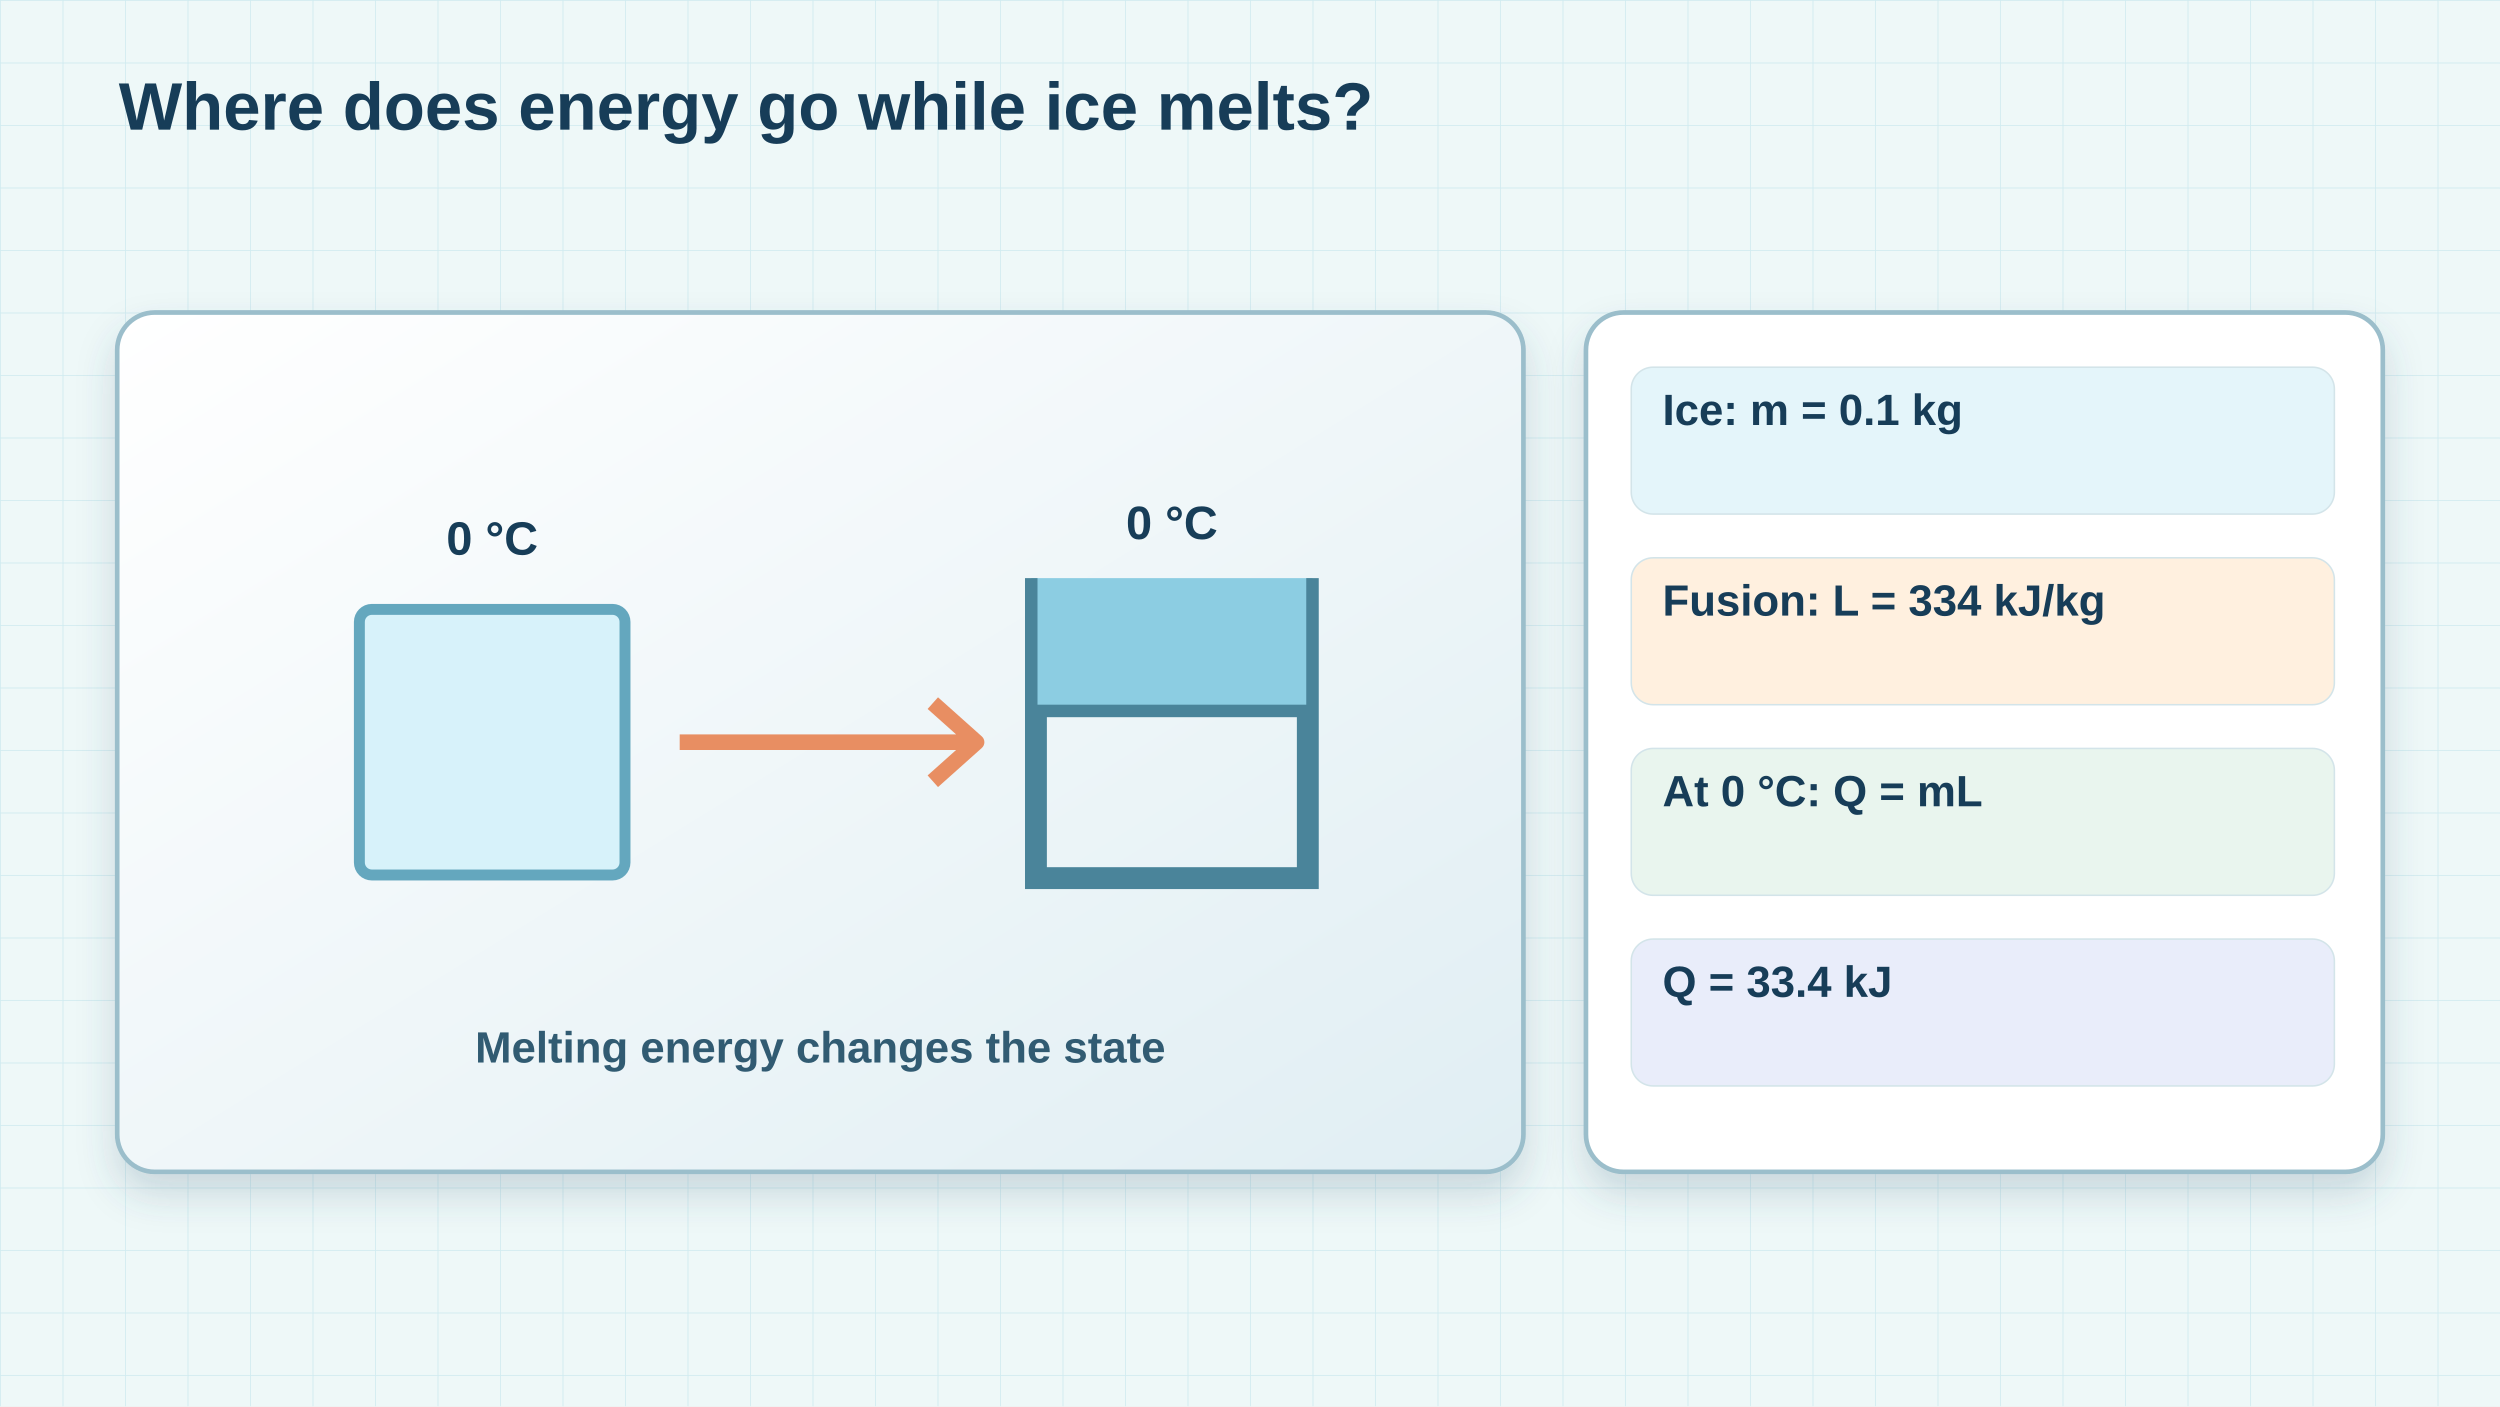
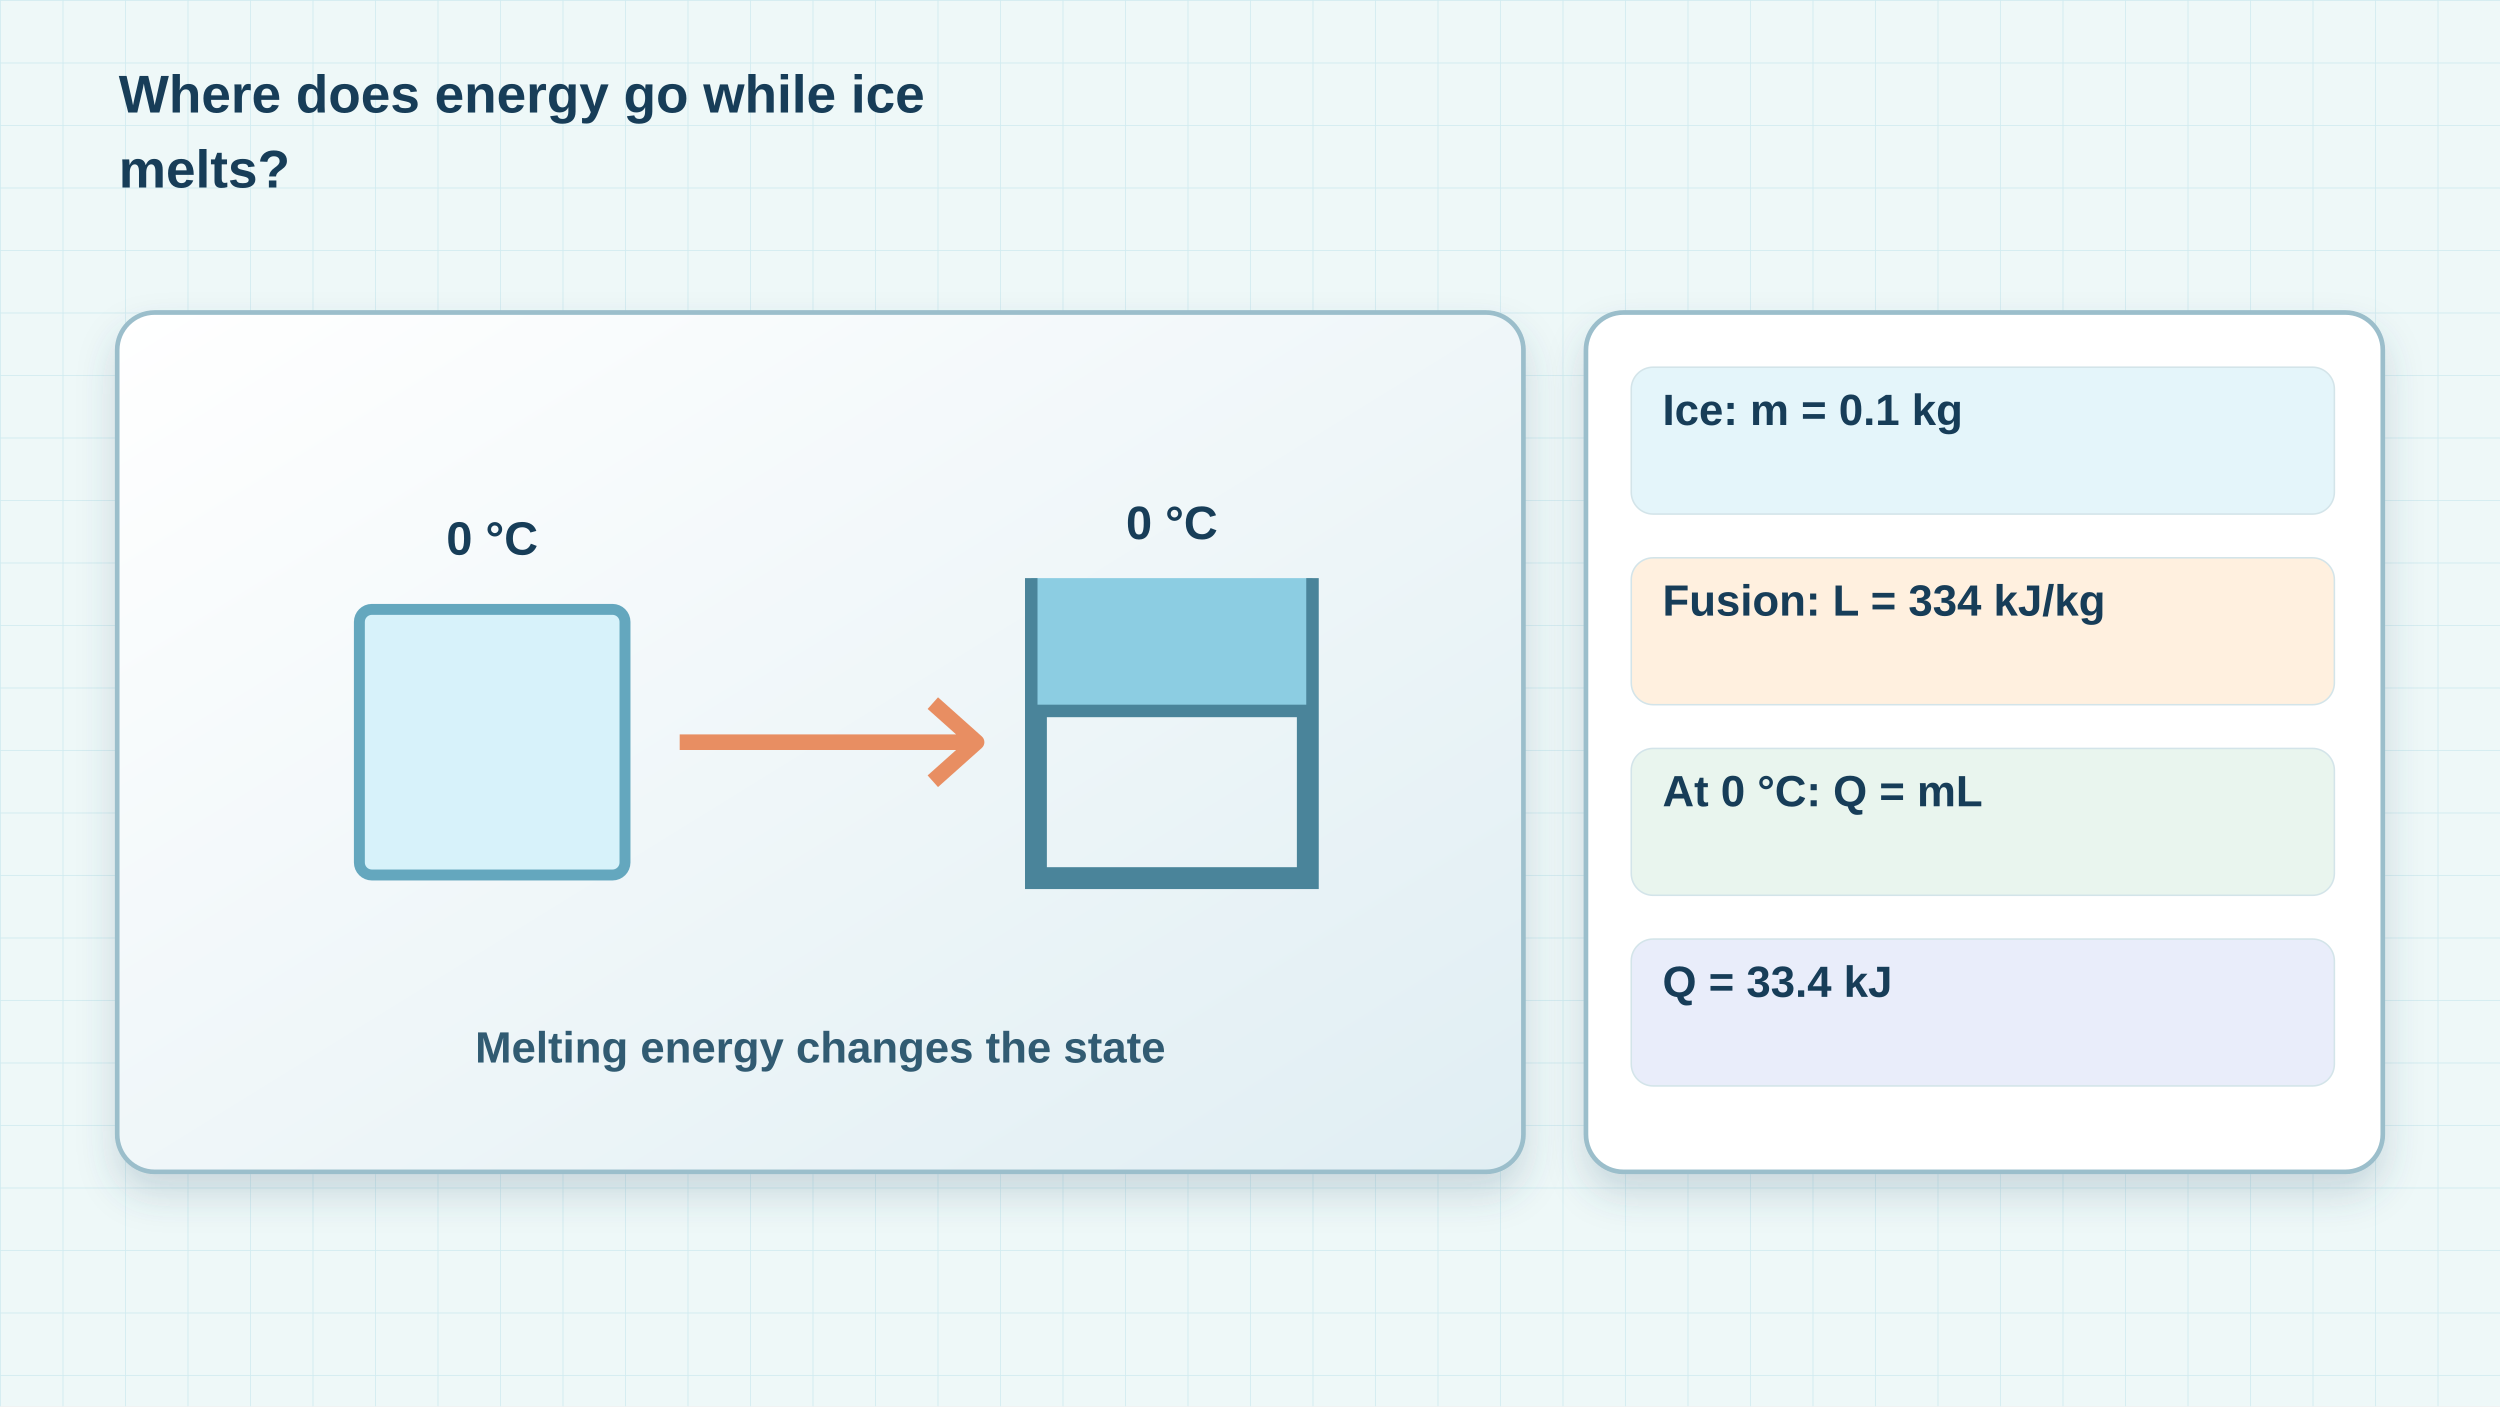
<svg xmlns="http://www.w3.org/2000/svg" width="1600" height="900" viewBox="0 0 1600 900" role="img" aria-labelledby="title desc">
  <defs>
    <pattern id="grid" width="40" height="40" patternUnits="userSpaceOnUse">
      <path d="M40 0H0V40" fill="none" stroke="#cfebf0" />
    </pattern>
    <filter id="shadow" x="-20%" y="-20%" width="150%" height="160%">
      <feDropShadow dx="0" dy="13" stdDeviation="12" flood-color="#375b74" flood-opacity=".2" />
    </filter>
    <linearGradient id="card" x2="1" y2="1">
      <stop stop-color="#fff" />
      <stop offset="1" stop-color="#e0eef3" />
    </linearGradient>
  </defs>
  <rect width="1600" height="900" fill="#eef8f8" />
  <rect width="1600" height="900" fill="url(#grid)" />
  <rect x="75" y="200" width="900" height="550" rx="24" fill="url(#card)" stroke="#9bbecb" stroke-width="3" filter="url(#shadow)" />
  <rect x="1015" y="200" width="510" height="550" rx="24" fill="#fff" stroke="#9bbecb" stroke-width="3" filter="url(#shadow)" />
-   <text x="76" y="83" text-anchor="start" font-family="Arial,sans-serif" font-weight="650" font-size="43" fill="#173d58">Where does energy go while ice melts?</text>
+   <text x="76" y="72" text-anchor="start" font-family="Arial,sans-serif" font-weight="650" font-size="34" fill="#173d58">Where does energy go while ice</text>
+   <text x="76" y="120" text-anchor="start" font-family="Arial,sans-serif" font-weight="650" font-size="34" fill="#173d58">melts?</text>
  <rect x="1044" y="235" width="450" height="94" rx="14" fill="#e4f5fa" stroke="#d3e4e9" />
  <text x="1064" y="272" text-anchor="start" font-family="Arial,sans-serif" font-weight="650" font-size="28" fill="#173d58">Ice: m = 0.1 kg</text>
  <rect x="1044" y="357" width="450" height="94" rx="14" fill="#fff0df" stroke="#d3e4e9" />
  <text x="1064" y="394" text-anchor="start" font-family="Arial,sans-serif" font-weight="650" font-size="28" fill="#173d58">Fusion: L = 334 kJ/kg</text>
  <rect x="1044" y="479" width="450" height="94" rx="14" fill="#e9f5ee" stroke="#d3e4e9" />
  <text x="1064" y="516" text-anchor="start" font-family="Arial,sans-serif" font-weight="650" font-size="28" fill="#173d58">At 0 °C: Q = mL</text>
  <rect x="1044" y="601" width="450" height="94" rx="14" fill="#e9edfa" stroke="#d3e4e9" />
  <text x="1064" y="638" text-anchor="start" font-family="Arial,sans-serif" font-weight="650" font-size="28" fill="#173d58">Q = 33.4 kJ</text>
  <rect x="230" y="390" width="170" height="170" rx="8" fill="#d7f2fa" stroke="#64a7be" stroke-width="7" />
  <path d="M435 475h190m-28-25 28 25-28 25" fill="none" stroke="#e88e62" stroke-width="10" stroke-linejoin="round" />
  <path d="M660 370V565H840V370 M666 455H834V559H666Z" fill="#8ccde2" stroke="#4a849a" stroke-width="8" />
  <text x="315" y="355" text-anchor="middle" font-family="Arial,sans-serif" font-weight="650" font-size="30" fill="#173d58">0 °C</text>
  <text x="750" y="345" text-anchor="middle" font-family="Arial,sans-serif" font-weight="650" font-size="30" fill="#173d58">0 °C</text>
  <text x="525" y="680" text-anchor="middle" font-family="Arial,sans-serif" font-weight="650" font-size="28" fill="#315b72">Melting energy changes the state</text>
</svg>
